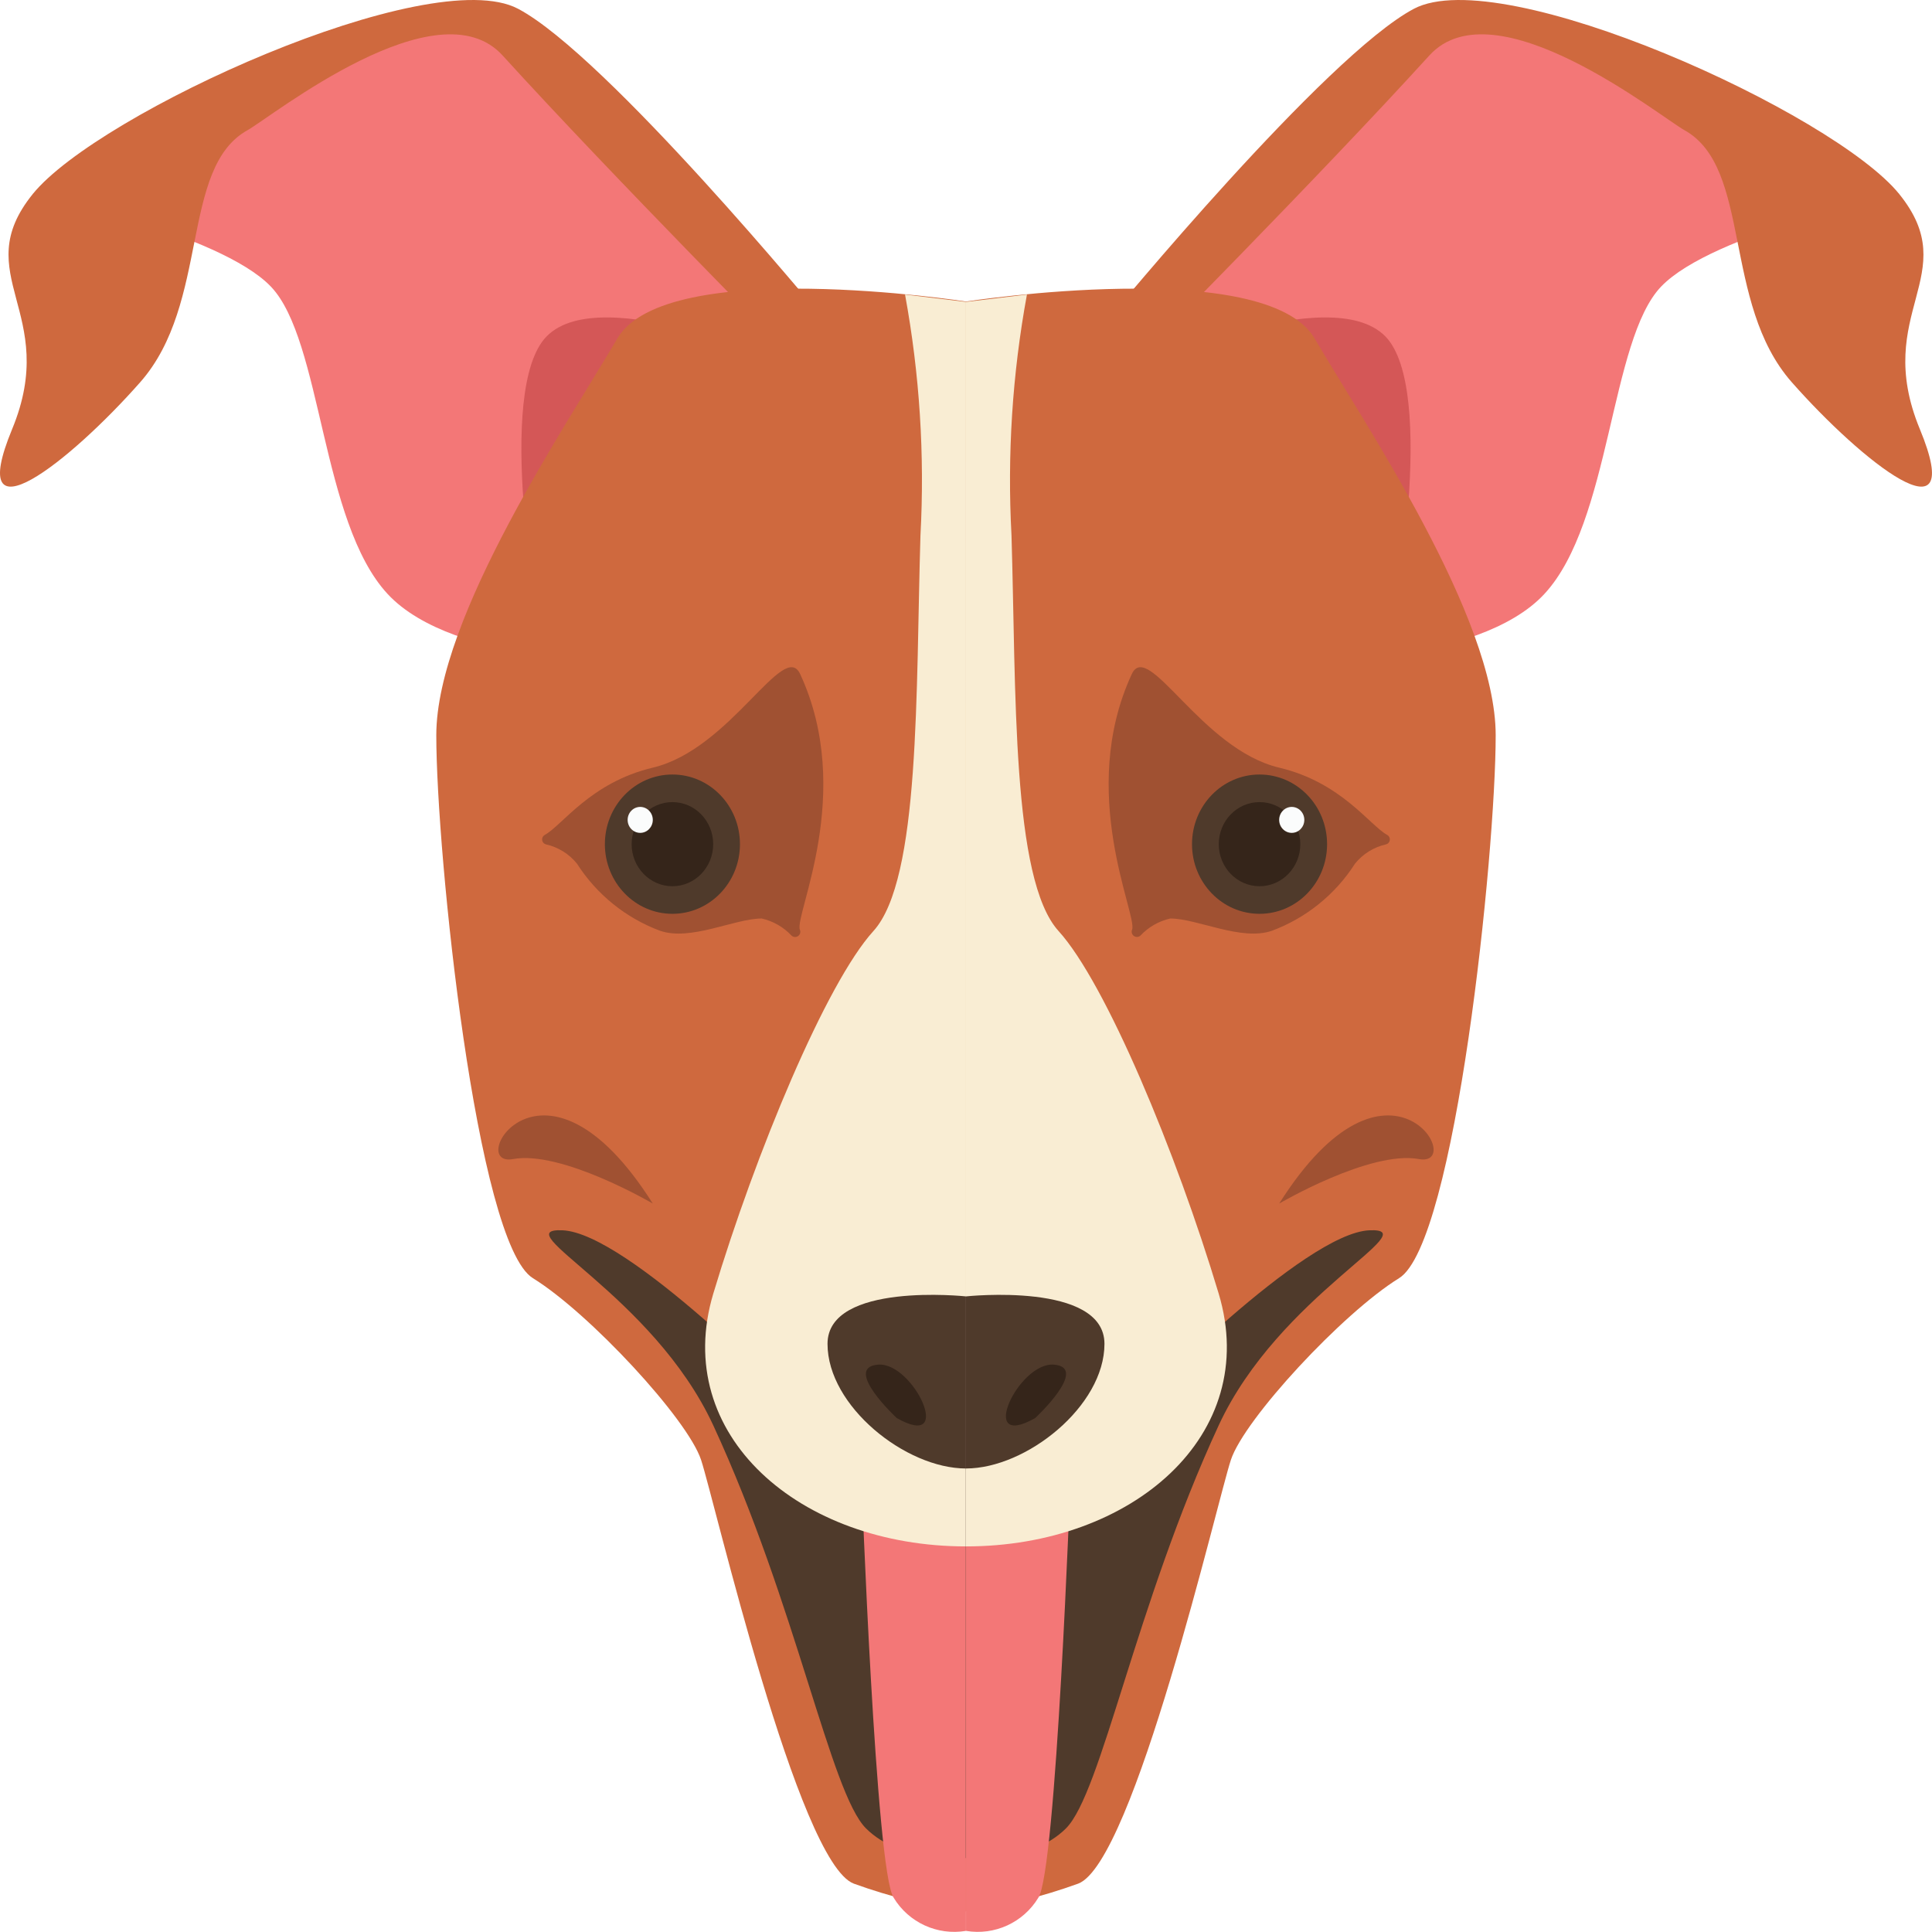
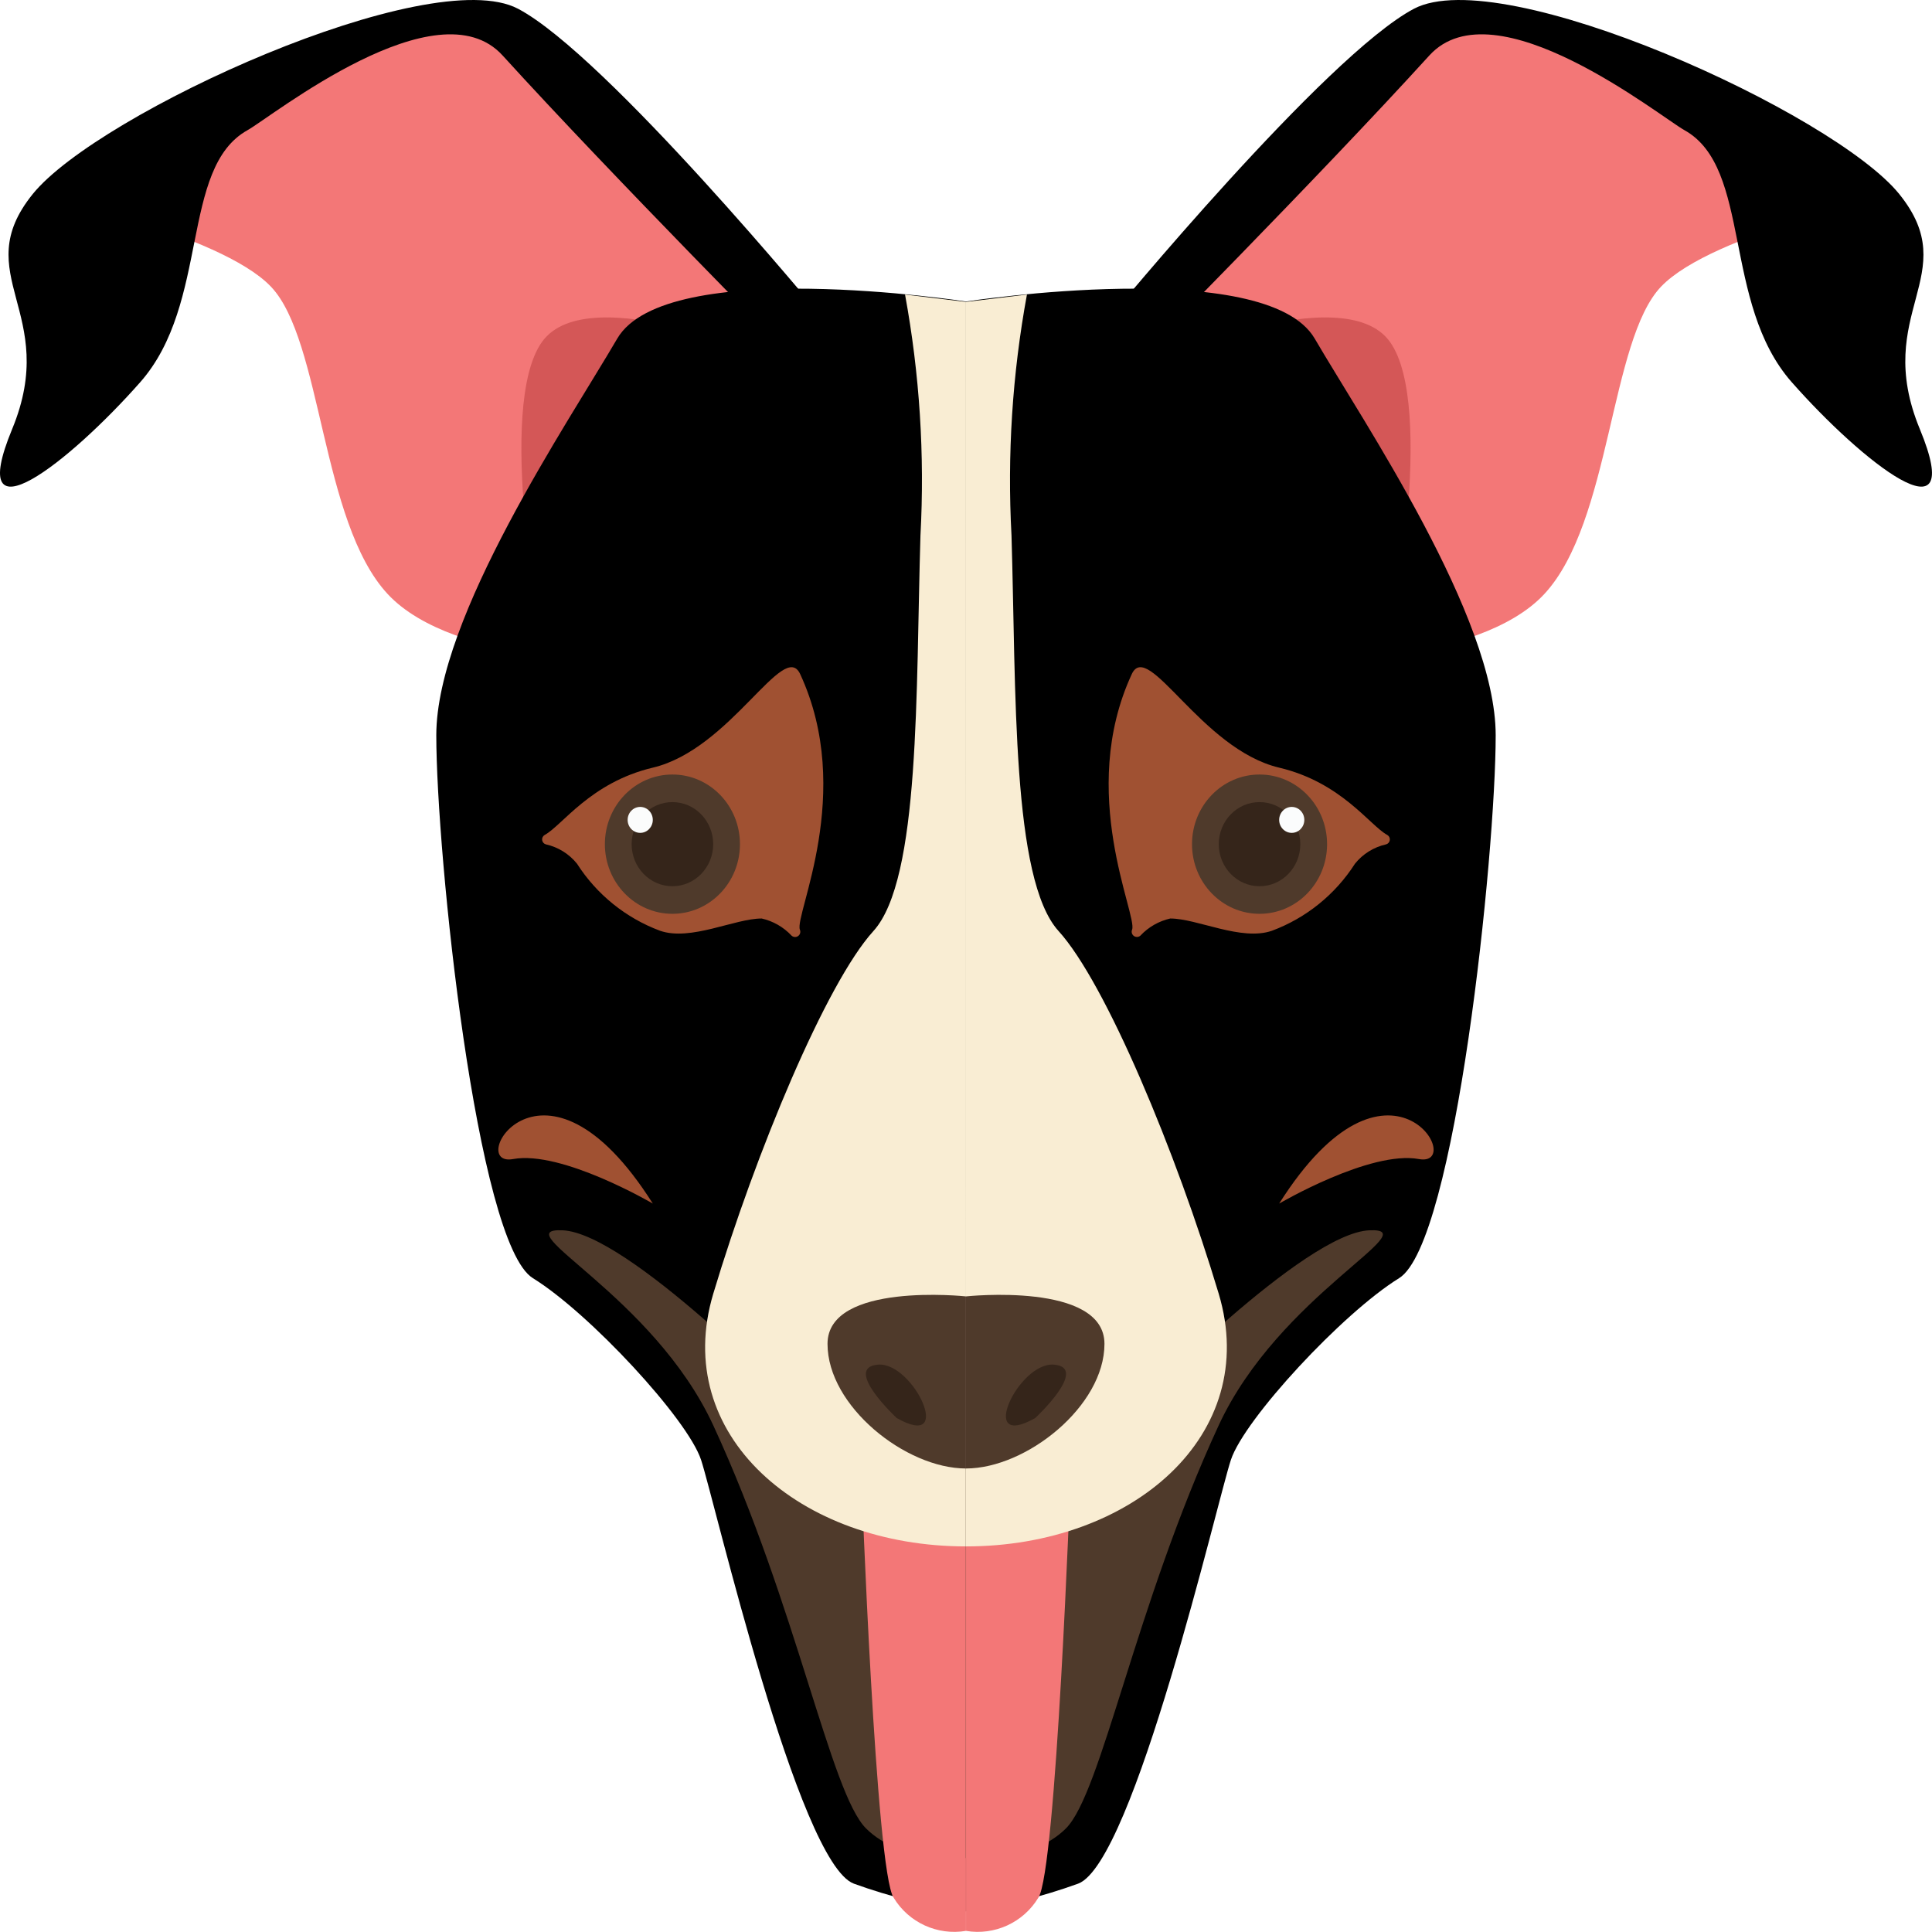
<svg xmlns="http://www.w3.org/2000/svg" width="800px" height="800px" viewBox="0 0 96 96">
  <g transform="translate(-31.482 -317.709)">
    <path d="M33.11,327.35s9.28,1.931,11.832,4.6,2.479,11.689,5.8,15.273,12.451,3.4,12.451,3.4l9.125-17.168s-12.583-15.379-19.1-14.616S33.11,327.35,33.11,327.35Z" fill="#f37777" />
    <path d="M70.263,335.7s-9.531-4.228-11.845-1.008,0,14.892,0,14.892Z" fill="#d45757" />
-     <path d="M79.481,332.691s-14.908-2.306-17.329,1.844-8.991,13.833-8.991,19.711,2,25.245,4.8,26.974,7.685,6.993,8.357,9.03,4.822,20.018,7.589,21.056a27.639,27.639,0,0,0,5.571,1.383Z" fill="#cf693e" />
+     <path d="M79.481,332.691s-14.908-2.306-17.329,1.844-8.991,13.833-8.991,19.711,2,25.245,4.8,26.974,7.685,6.993,8.357,9.03,4.822,20.018,7.589,21.056a27.639,27.639,0,0,0,5.571,1.383Z" />
    <path d="M70.927,387.469s-8.25-8.5-11.5-8.628c-2.9-.114,4.5,3.208,7.5,9.7,4.14,8.953,5.816,18.25,7.586,20.02s4.974,1.474,4.974,1.474V388.8Z" fill="#4f3a2b" />
    <path d="M74.289,391.177s.708,19.558,1.6,20.832a3.518,3.518,0,0,0,3.591,1.645V390.677Z" fill="#f37777" />
    <path d="M76.453,332.345a51.012,51.012,0,0,1,.766,11.974c-.234,7.722,0,17.081-2.339,19.655s-5.85,11-7.956,18.017,4.29,12.558,12.557,12.558V332.71Z" fill="#f9edd3" />
    <path d="M79.481,382.126s-6.88-.737-6.88,2.359,3.882,6.192,6.88,6.192Z" fill="#4f3a2b" />
    <path d="M76.041,388.171s-2.7-2.507-.934-2.654S78.957,389.826,76.041,388.171Z" fill="#35251a" />
    <path d="M71.244,351.207c-.812-1.756-3.447,3.728-7.324,4.646-3.1.735-4.5,2.872-5.372,3.344a.255.255,0,0,0,.055.467,2.751,2.751,0,0,1,1.55.962,8.365,8.365,0,0,0,4.127,3.332c1.527.529,3.709-.61,5.051-.609a2.917,2.917,0,0,1,1.483.851.26.26,0,0,0,.412-.3C70.955,363.166,73.969,357.1,71.244,351.207Z" fill="#a05132" />
    <ellipse cx="3.356" cy="3.461" rx="3.356" ry="3.461" transform="translate(61.538 356.194)" fill="#4f3a2b" />
    <ellipse cx="2.026" cy="2.09" rx="2.026" ry="2.09" transform="translate(62.868 357.565)" fill="#35251a" />
    <ellipse cx="0.625" cy="0.645" rx="0.625" ry="0.645" transform="translate(62.669 357.804)" fill="#fbfcfc" />
    <path d="M63.92,377.514s-4.521-2.655-6.942-2.212S58.461,368.886,63.92,377.514Z" fill="#a05132" />
-     <path d="M72.318,333.457s-10.7-12.992-15.093-15.312-20.867,5.186-24.115,9.205,1.373,5.879-1.024,11.679,2.88,1.62,6.36-2.324,1.967-10.652,5.336-12.528c1.2-.668,9.43-7.279,12.674-3.712,5.551,6.1,14.7,15.312,14.7,15.312Z" fill="#cf693e" />
+     <path d="M72.318,333.457s-10.7-12.992-15.093-15.312-20.867,5.186-24.115,9.205,1.373,5.879-1.024,11.679,2.88,1.62,6.36-2.324,1.967-10.652,5.336-12.528c1.2-.668,9.43-7.279,12.674-3.712,5.551,6.1,14.7,15.312,14.7,15.312Z" />
    <path d="M125.853,327.35s-9.28,1.931-11.832,4.6-2.479,11.689-5.8,15.273-12.452,3.4-12.452,3.4l-9.124-17.168s12.582-15.379,19.1-14.616S125.853,327.35,125.853,327.35Z" fill="#f37777" />
    <path d="M88.7,335.7s9.532-4.228,11.845-1.008,0,14.892,0,14.892Z" fill="#d45757" />
-     <path d="M79.481,332.691s14.909-2.306,17.329,1.844,8.992,13.833,8.992,19.711-2,25.245-4.8,26.974-7.685,6.993-8.358,9.03-4.822,20.018-7.588,21.056a27.656,27.656,0,0,1-5.572,1.383Z" fill="#cf693e" />
+     <path d="M79.481,332.691s14.909-2.306,17.329,1.844,8.992,13.833,8.992,19.711-2,25.245-4.8,26.974-7.685,6.993-8.358,9.03-4.822,20.018-7.588,21.056a27.656,27.656,0,0,1-5.572,1.383Z" />
    <path d="M88.035,387.469s8.251-8.5,11.5-8.628c2.9-.114-4.5,3.208-7.5,9.7-4.14,8.953-5.816,18.25-7.586,20.02s-4.975,1.474-4.975,1.474V388.8Z" fill="#4f3a2b" />
    <path d="M84.674,391.177s-.709,19.558-1.6,20.832a3.518,3.518,0,0,1-3.591,1.645V390.677Z" fill="#f37777" />
    <path d="M82.51,332.345a50.968,50.968,0,0,0-.767,11.974c.234,7.722,0,17.081,2.34,19.655s5.85,11,7.956,18.017-4.29,12.558-12.558,12.558V332.71Z" fill="#f9edd3" />
    <path d="M79.481,382.126s6.881-.737,6.881,2.359-3.883,6.192-6.881,6.192Z" fill="#4f3a2b" />
    <path d="M82.921,388.171s2.7-2.507.934-2.654S80,389.826,82.921,388.171Z" fill="#35251a" />
    <path d="M87.718,351.207c.812-1.756,3.448,3.728,7.325,4.646,3.1.735,4.5,2.872,5.371,3.344a.255.255,0,0,1-.055.467,2.749,2.749,0,0,0-1.549.962,8.365,8.365,0,0,1-4.127,3.332c-1.527.529-3.709-.61-5.052-.609a2.917,2.917,0,0,0-1.483.851.261.261,0,0,1-.412-.3C88.007,363.166,84.994,357.1,87.718,351.207Z" fill="#a05132" />
    <ellipse cx="3.356" cy="3.461" rx="3.356" ry="3.461" transform="translate(90.712 356.194)" fill="#4f3a2b" />
    <ellipse cx="2.026" cy="2.09" rx="2.026" ry="2.09" transform="translate(92.042 357.565)" fill="#35251a" />
    <ellipse cx="0.625" cy="0.645" rx="0.625" ry="0.645" transform="translate(95.043 357.804)" fill="#fbfcfc" />
    <path d="M95.043,377.514s4.521-2.655,6.942-2.212S100.5,368.886,95.043,377.514Z" fill="#a05132" />
-     <path d="M86.645,333.457s10.7-12.992,15.093-15.312,20.867,5.186,24.115,9.205-1.373,5.879,1.024,11.679-2.88,1.62-6.36-2.324-1.968-10.652-5.336-12.528c-1.2-.668-9.43-7.279-12.675-3.712-5.55,6.1-14.7,15.312-14.7,15.312Z" fill="#cf693e" />
+     <path d="M86.645,333.457s10.7-12.992,15.093-15.312,20.867,5.186,24.115,9.205-1.373,5.879,1.024,11.679-2.88,1.62-6.36-2.324-1.968-10.652-5.336-12.528c-1.2-.668-9.43-7.279-12.675-3.712-5.55,6.1-14.7,15.312-14.7,15.312Z" />
  </g>
</svg>
